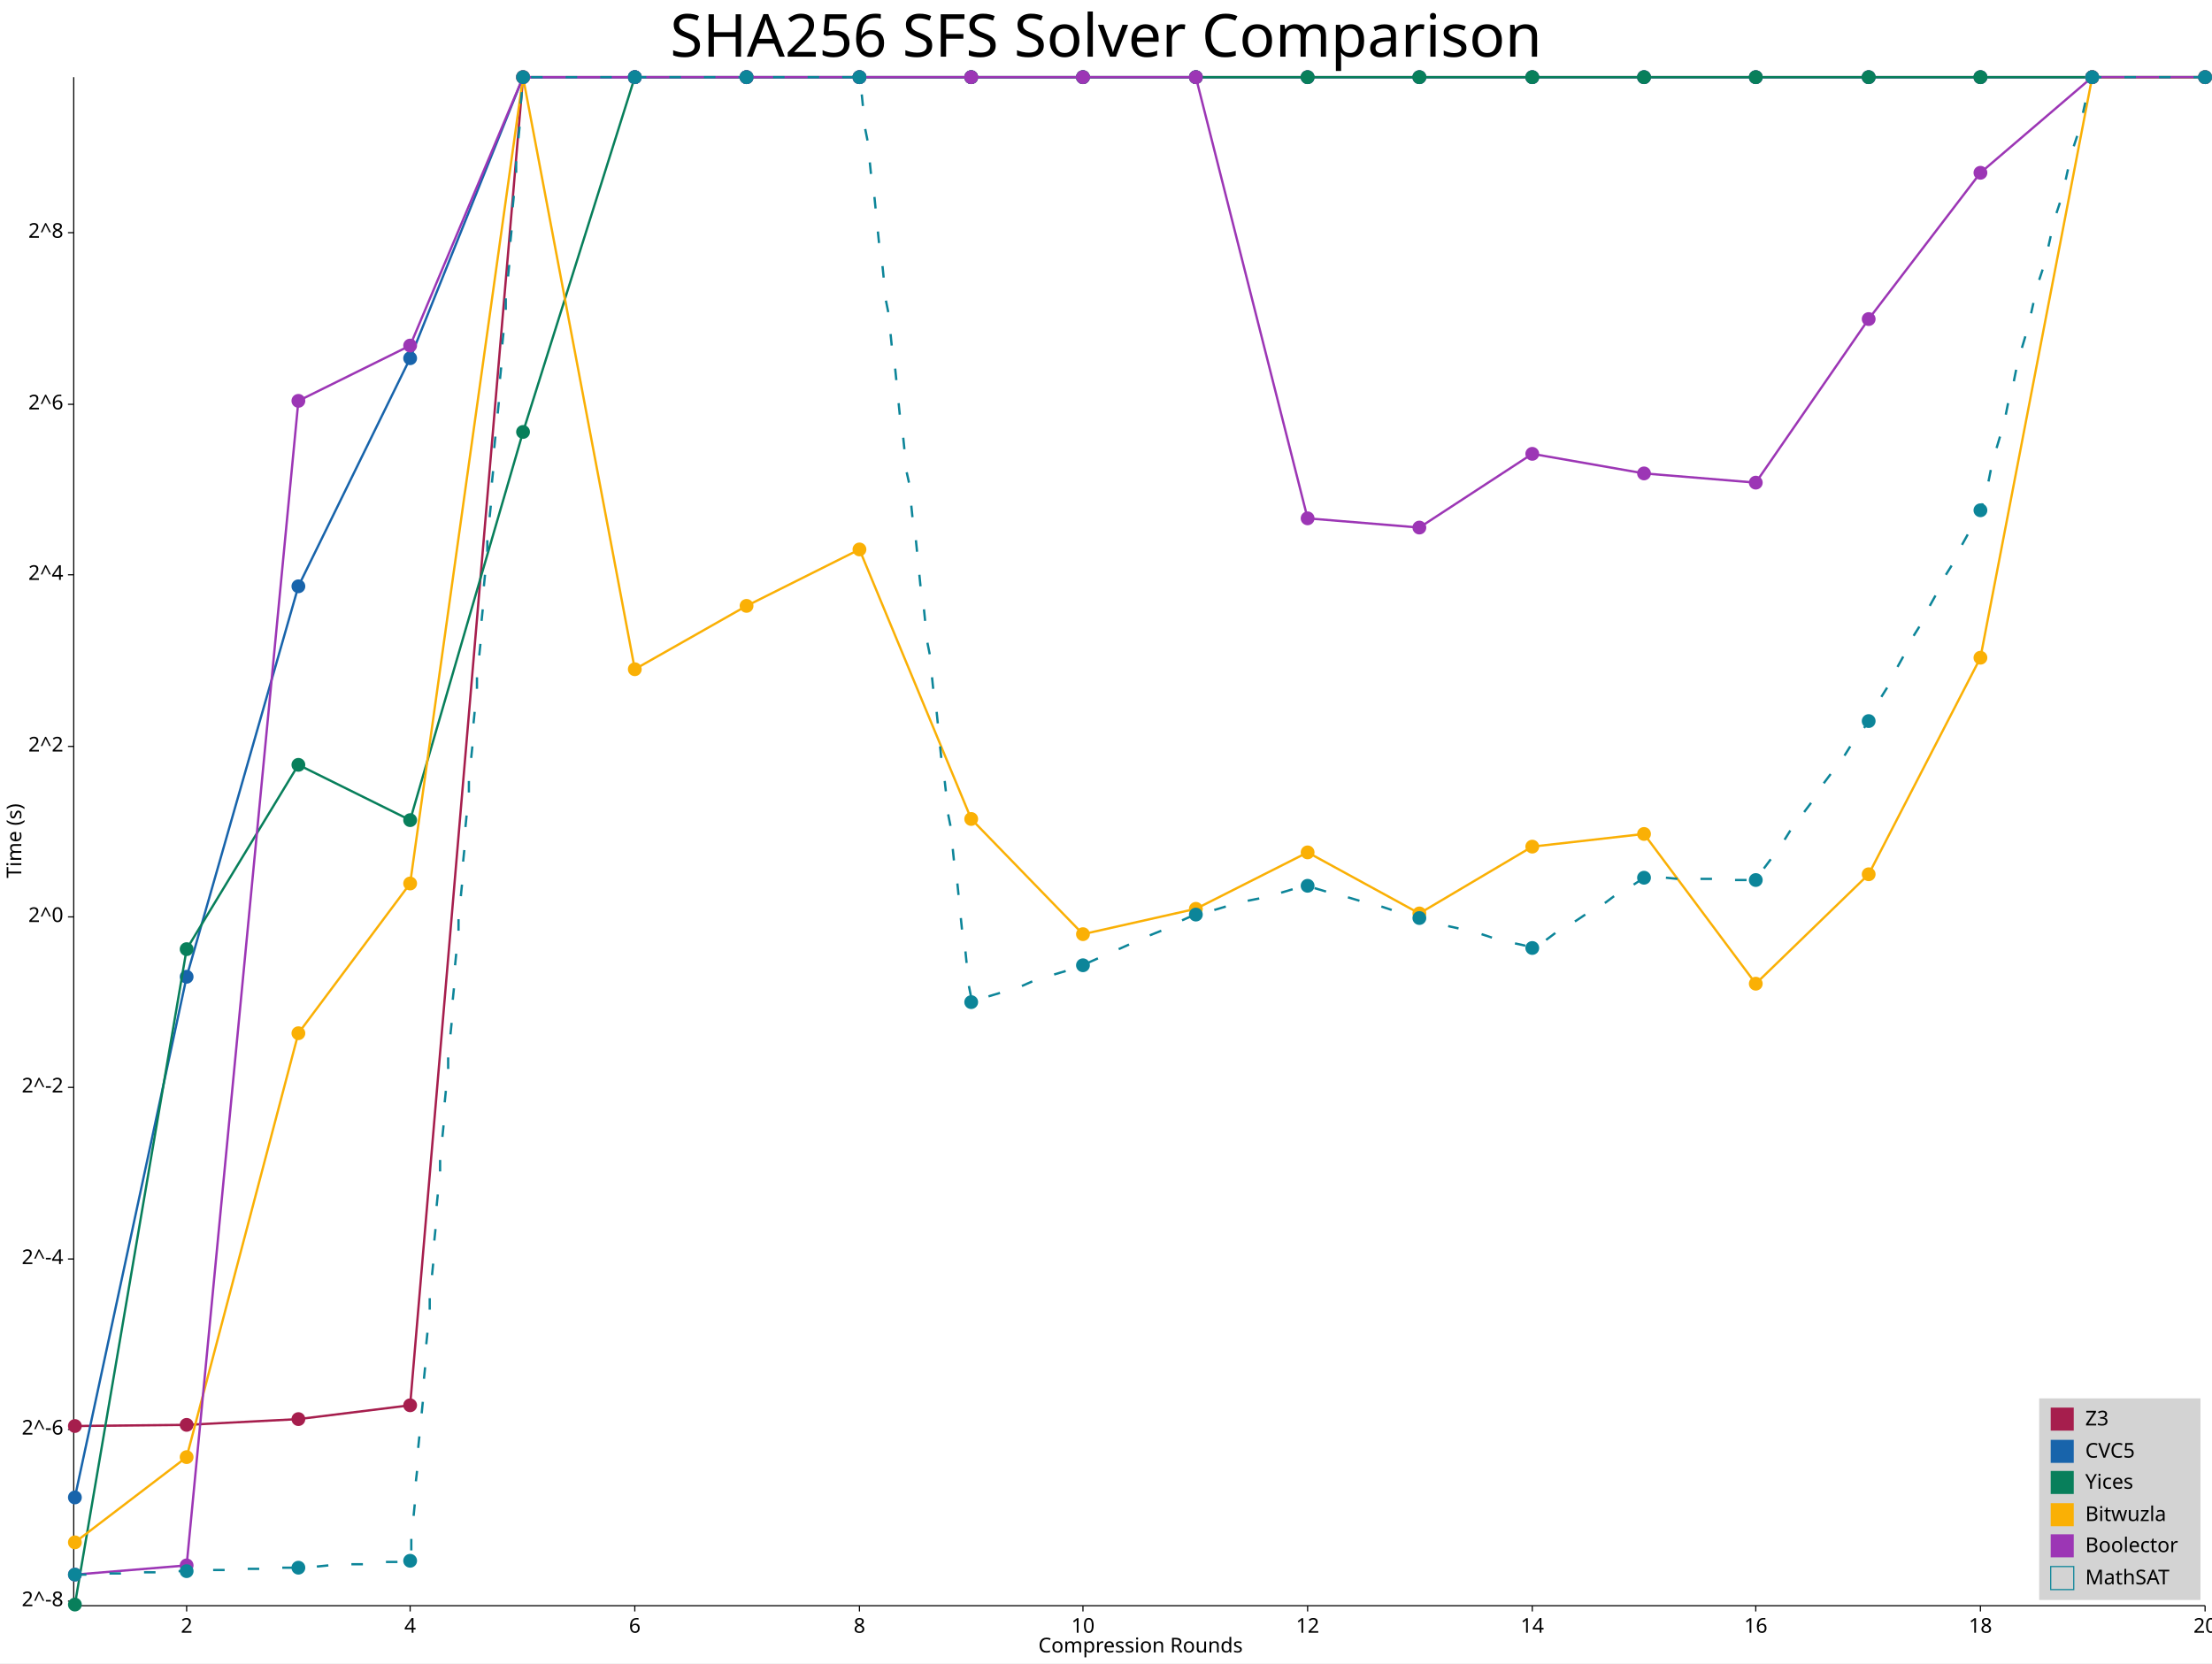
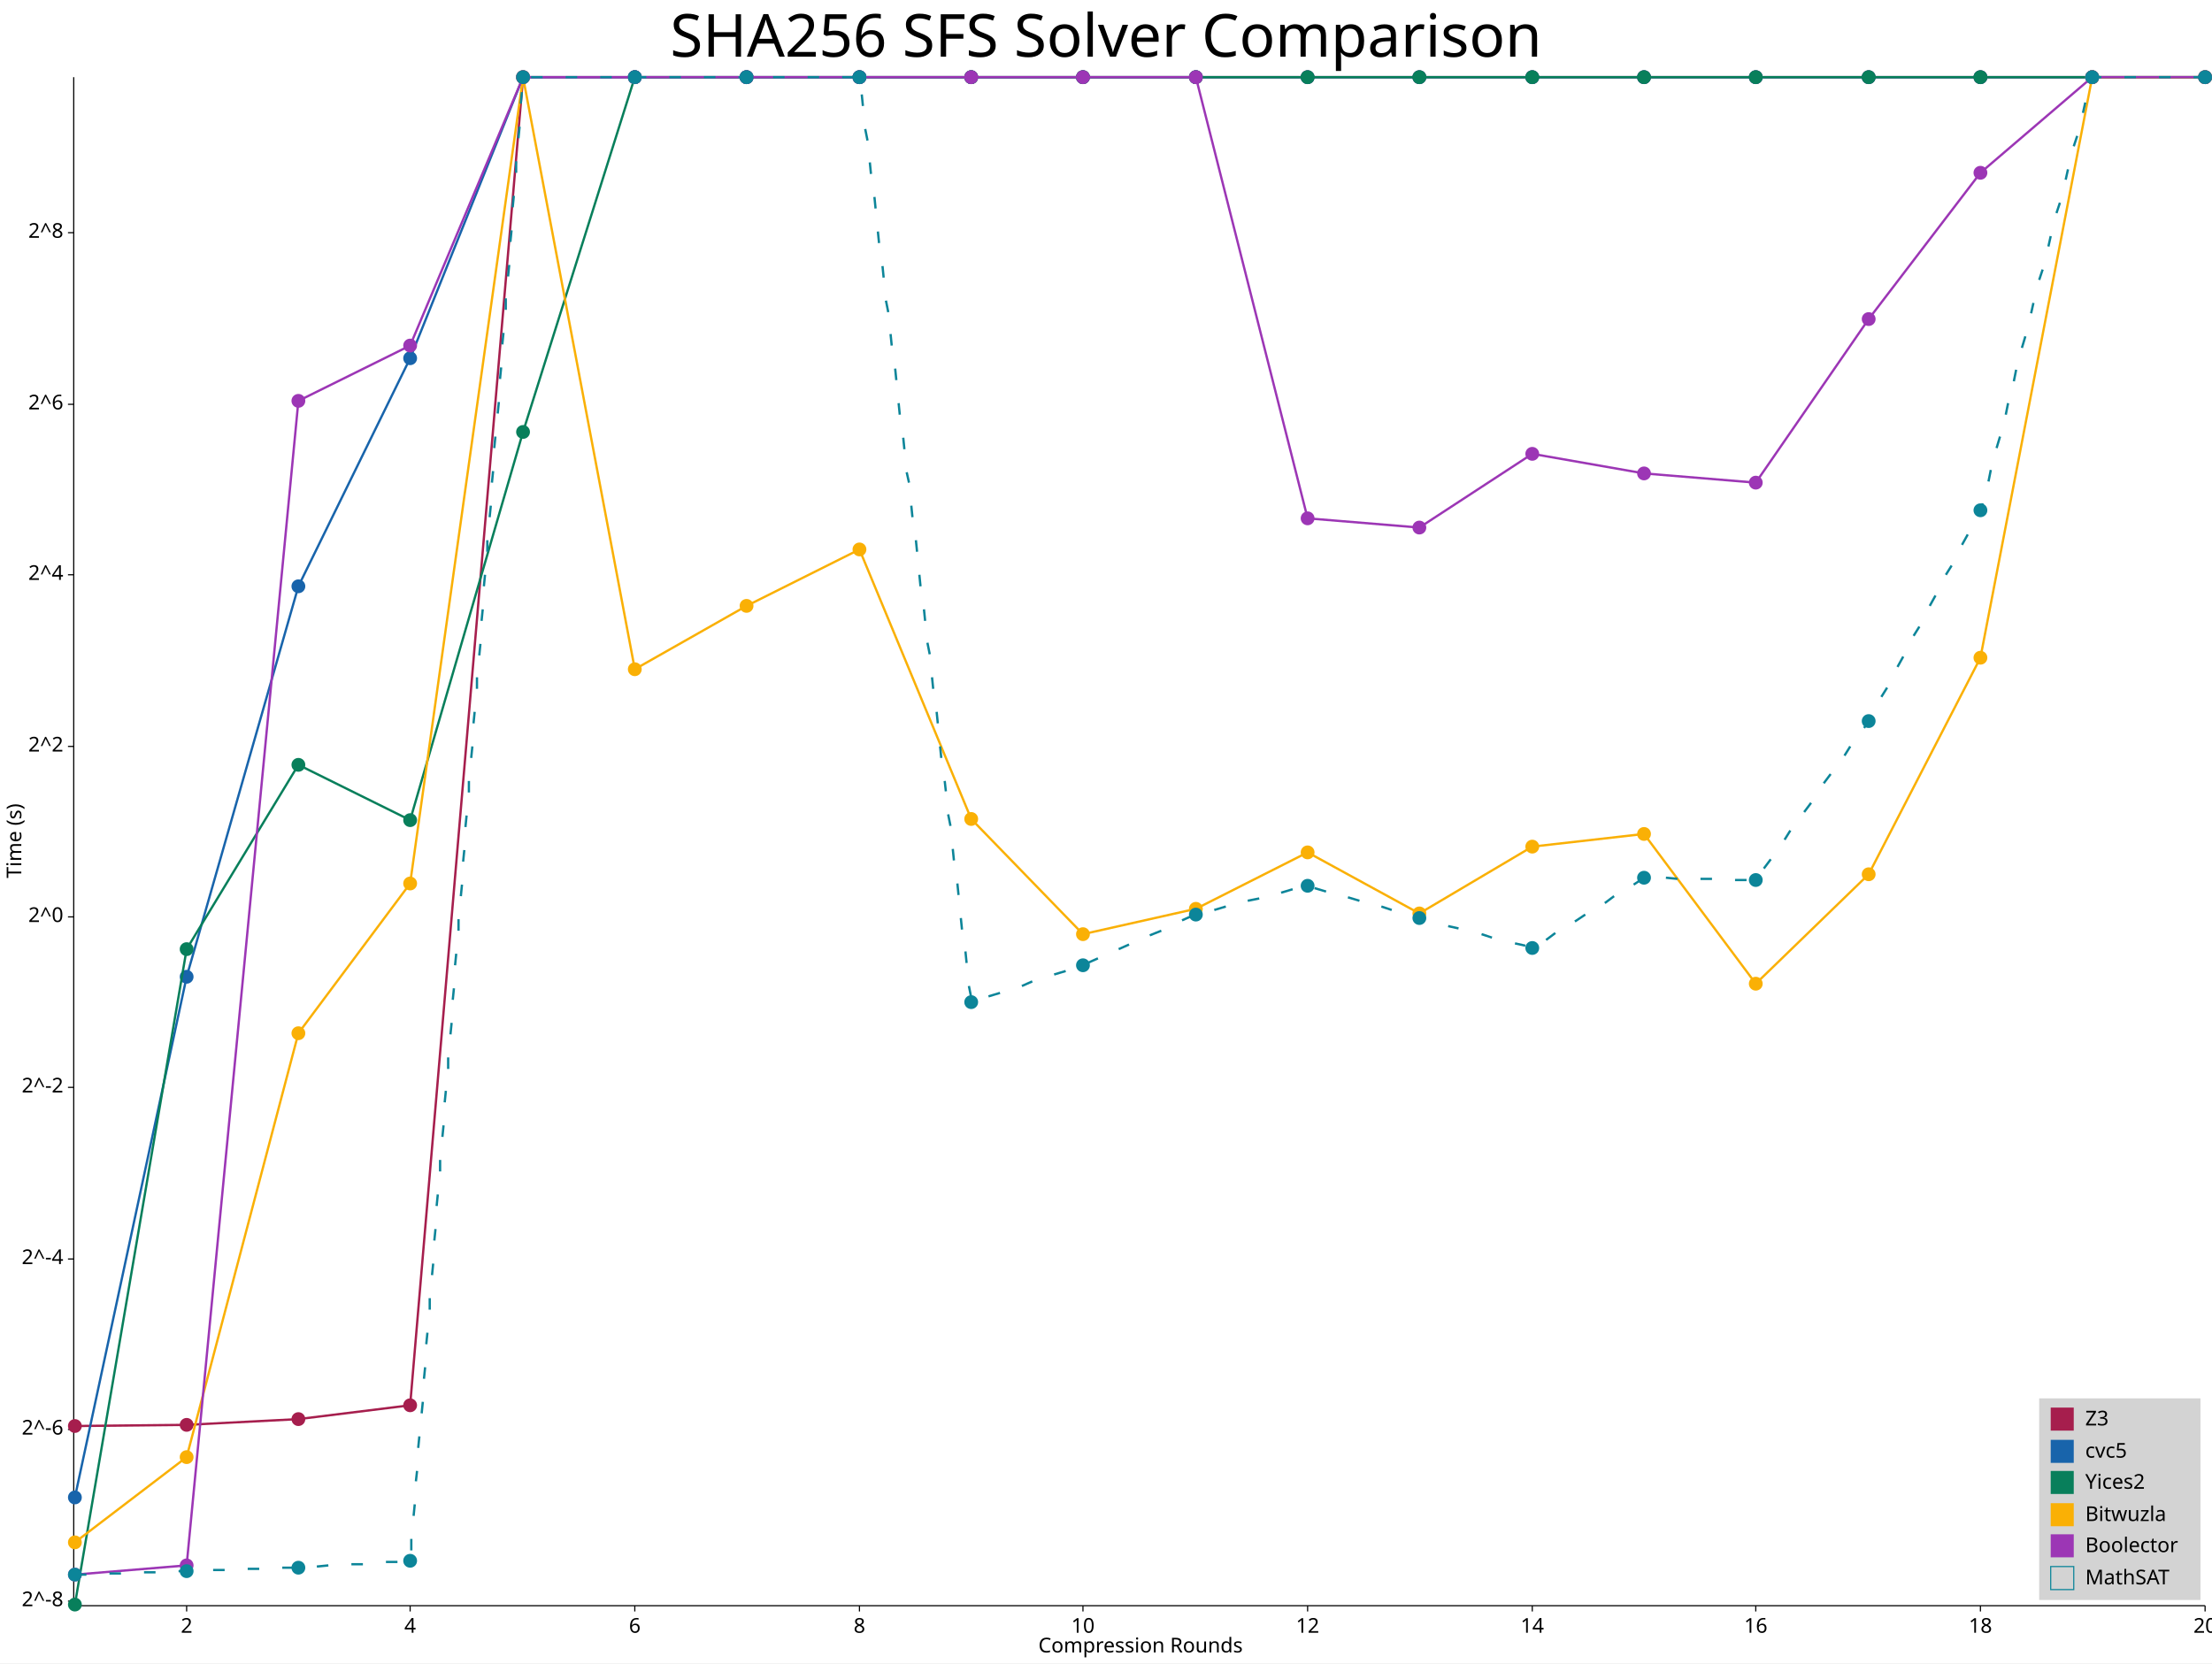
<svg xmlns="http://www.w3.org/2000/svg" width="1920" height="1444" viewBox="0 0 1920 1444">
  <rect x="0" y="0" width="1920" height="1444" opacity="1" fill="#FFFFFF" stroke="none" />
  <text x="960" y="10" dy="0.76em" text-anchor="middle" font-family="noto sans" font-size="51.613" opacity="1" fill="#000000">
SHA256 SFS Solver Comparison
</text>
  <text x="990" y="1439" dy="-0.5ex" text-anchor="middle" font-family="noto sans" font-size="17.742" opacity="1" fill="#000000">
Compression Rounds
</text>
  <polyline fill="none" opacity="1" stroke="#000000" stroke-width="1" points="65,1394 1914,1394 " />
  <text x="162" y="1404" dy="0.76em" text-anchor="middle" font-family="noto sans" font-size="17.742" opacity="1" fill="#000000">
2
</text>
  <polyline fill="none" opacity="1" stroke="#000000" stroke-width="1" points="162,1394 162,1399 " />
  <text x="356" y="1404" dy="0.76em" text-anchor="middle" font-family="noto sans" font-size="17.742" opacity="1" fill="#000000">
4
</text>
  <polyline fill="none" opacity="1" stroke="#000000" stroke-width="1" points="356,1394 356,1399 " />
  <text x="551" y="1404" dy="0.76em" text-anchor="middle" font-family="noto sans" font-size="17.742" opacity="1" fill="#000000">
6
</text>
  <polyline fill="none" opacity="1" stroke="#000000" stroke-width="1" points="551,1394 551,1399 " />
  <text x="746" y="1404" dy="0.76em" text-anchor="middle" font-family="noto sans" font-size="17.742" opacity="1" fill="#000000">
8
</text>
  <polyline fill="none" opacity="1" stroke="#000000" stroke-width="1" points="746,1394 746,1399 " />
  <text x="940" y="1404" dy="0.76em" text-anchor="middle" font-family="noto sans" font-size="17.742" opacity="1" fill="#000000">
10
</text>
  <polyline fill="none" opacity="1" stroke="#000000" stroke-width="1" points="940,1394 940,1399 " />
  <text x="1135" y="1404" dy="0.76em" text-anchor="middle" font-family="noto sans" font-size="17.742" opacity="1" fill="#000000">
12
</text>
  <polyline fill="none" opacity="1" stroke="#000000" stroke-width="1" points="1135,1394 1135,1399 " />
  <text x="1330" y="1404" dy="0.76em" text-anchor="middle" font-family="noto sans" font-size="17.742" opacity="1" fill="#000000">
14
</text>
  <polyline fill="none" opacity="1" stroke="#000000" stroke-width="1" points="1330,1394 1330,1399 " />
  <text x="1524" y="1404" dy="0.76em" text-anchor="middle" font-family="noto sans" font-size="17.742" opacity="1" fill="#000000">
16
</text>
  <polyline fill="none" opacity="1" stroke="#000000" stroke-width="1" points="1524,1394 1524,1399 " />
  <text x="1719" y="1404" dy="0.76em" text-anchor="middle" font-family="noto sans" font-size="17.742" opacity="1" fill="#000000">
18
</text>
  <polyline fill="none" opacity="1" stroke="#000000" stroke-width="1" points="1719,1394 1719,1399 " />
  <text x="1914" y="1404" dy="0.76em" text-anchor="middle" font-family="noto sans" font-size="17.742" opacity="1" fill="#000000">
20
</text>
  <polyline fill="none" opacity="1" stroke="#000000" stroke-width="1" points="1914,1394 1914,1399 " />
  <text x="5" y="730" dy="0.76em" text-anchor="middle" font-family="noto sans" font-size="17.742" opacity="1" fill="#000000" transform="rotate(270, 5, 730)">
Time (s)
</text>
  <polyline fill="none" opacity="1" stroke="#000000" stroke-width="1" points="64,67 64,1393 " />
  <text x="55" y="1390" dy="0.5ex" text-anchor="end" font-family="noto sans" font-size="17.742" opacity="1" fill="#000000">
2^-8
</text>
  <polyline fill="none" opacity="1" stroke="#000000" stroke-width="1" points="59,1390 64,1390 " />
  <text x="55" y="1241" dy="0.5ex" text-anchor="end" font-family="noto sans" font-size="17.742" opacity="1" fill="#000000">
2^-6
</text>
  <polyline fill="none" opacity="1" stroke="#000000" stroke-width="1" points="59,1241 64,1241 " />
  <text x="55" y="1093" dy="0.5ex" text-anchor="end" font-family="noto sans" font-size="17.742" opacity="1" fill="#000000">
2^-4
</text>
  <polyline fill="none" opacity="1" stroke="#000000" stroke-width="1" points="59,1093 64,1093 " />
  <text x="55" y="944" dy="0.5ex" text-anchor="end" font-family="noto sans" font-size="17.742" opacity="1" fill="#000000">
2^-2
</text>
  <polyline fill="none" opacity="1" stroke="#000000" stroke-width="1" points="59,944 64,944 " />
  <text x="55" y="796" dy="0.5ex" text-anchor="end" font-family="noto sans" font-size="17.742" opacity="1" fill="#000000">
2^0
</text>
  <polyline fill="none" opacity="1" stroke="#000000" stroke-width="1" points="59,796 64,796 " />
  <text x="55" y="648" dy="0.5ex" text-anchor="end" font-family="noto sans" font-size="17.742" opacity="1" fill="#000000">
2^2
</text>
  <polyline fill="none" opacity="1" stroke="#000000" stroke-width="1" points="59,648 64,648 " />
  <text x="55" y="499" dy="0.5ex" text-anchor="end" font-family="noto sans" font-size="17.742" opacity="1" fill="#000000">
2^4
</text>
  <polyline fill="none" opacity="1" stroke="#000000" stroke-width="1" points="59,499 64,499 " />
  <text x="55" y="351" dy="0.5ex" text-anchor="end" font-family="noto sans" font-size="17.742" opacity="1" fill="#000000">
2^6
</text>
  <polyline fill="none" opacity="1" stroke="#000000" stroke-width="1" points="59,351 64,351 " />
  <text x="55" y="202" dy="0.5ex" text-anchor="end" font-family="noto sans" font-size="17.742" opacity="1" fill="#000000">
2^8
</text>
  <polyline fill="none" opacity="1" stroke="#000000" stroke-width="1" points="59,202 64,202 " />
  <polyline fill="none" opacity="1" stroke="#A61E4D" stroke-width="2" points="65,1238 162,1237 259,1232 356,1220 454,67 551,67 648,67 746,67 843,67 940,67 1038,67 1135,67 1232,67 1330,67 1427,67 1524,67 1622,67 1719,67 1816,67 1914,67 " />
  <circle cx="65" cy="1238" r="6" opacity="1" fill="#A61E4D" stroke="none" stroke-width="1" />
  <circle cx="162" cy="1237" r="6" opacity="1" fill="#A61E4D" stroke="none" stroke-width="1" />
  <circle cx="259" cy="1232" r="6" opacity="1" fill="#A61E4D" stroke="none" stroke-width="1" />
  <circle cx="356" cy="1220" r="6" opacity="1" fill="#A61E4D" stroke="none" stroke-width="1" />
  <circle cx="454" cy="67" r="6" opacity="1" fill="#A61E4D" stroke="none" stroke-width="1" />
  <circle cx="551" cy="67" r="6" opacity="1" fill="#A61E4D" stroke="none" stroke-width="1" />
  <circle cx="648" cy="67" r="6" opacity="1" fill="#A61E4D" stroke="none" stroke-width="1" />
  <circle cx="746" cy="67" r="6" opacity="1" fill="#A61E4D" stroke="none" stroke-width="1" />
  <circle cx="843" cy="67" r="6" opacity="1" fill="#A61E4D" stroke="none" stroke-width="1" />
  <circle cx="940" cy="67" r="6" opacity="1" fill="#A61E4D" stroke="none" stroke-width="1" />
  <circle cx="1038" cy="67" r="6" opacity="1" fill="#A61E4D" stroke="none" stroke-width="1" />
  <circle cx="1135" cy="67" r="6" opacity="1" fill="#A61E4D" stroke="none" stroke-width="1" />
  <circle cx="1232" cy="67" r="6" opacity="1" fill="#A61E4D" stroke="none" stroke-width="1" />
  <circle cx="1330" cy="67" r="6" opacity="1" fill="#A61E4D" stroke="none" stroke-width="1" />
  <circle cx="1427" cy="67" r="6" opacity="1" fill="#A61E4D" stroke="none" stroke-width="1" />
  <circle cx="1524" cy="67" r="6" opacity="1" fill="#A61E4D" stroke="none" stroke-width="1" />
  <circle cx="1622" cy="67" r="6" opacity="1" fill="#A61E4D" stroke="none" stroke-width="1" />
  <circle cx="1719" cy="67" r="6" opacity="1" fill="#A61E4D" stroke="none" stroke-width="1" />
  <circle cx="1816" cy="67" r="6" opacity="1" fill="#A61E4D" stroke="none" stroke-width="1" />
  <circle cx="1914" cy="67" r="6" opacity="1" fill="#A61E4D" stroke="none" stroke-width="1" />
  <polyline fill="none" opacity="1" stroke="#1864AB" stroke-width="2" points="65,1300 162,848 259,509 356,311 454,67 551,67 648,67 746,67 843,67 940,67 1038,67 1135,67 1232,67 1330,67 1427,67 1524,67 1622,67 1719,67 1816,67 1914,67 " />
  <circle cx="65" cy="1300" r="6" opacity="1" fill="#1864AB" stroke="none" stroke-width="1" />
  <circle cx="162" cy="848" r="6" opacity="1" fill="#1864AB" stroke="none" stroke-width="1" />
  <circle cx="259" cy="509" r="6" opacity="1" fill="#1864AB" stroke="none" stroke-width="1" />
  <circle cx="356" cy="311" r="6" opacity="1" fill="#1864AB" stroke="none" stroke-width="1" />
  <circle cx="454" cy="67" r="6" opacity="1" fill="#1864AB" stroke="none" stroke-width="1" />
  <circle cx="551" cy="67" r="6" opacity="1" fill="#1864AB" stroke="none" stroke-width="1" />
  <circle cx="648" cy="67" r="6" opacity="1" fill="#1864AB" stroke="none" stroke-width="1" />
  <circle cx="746" cy="67" r="6" opacity="1" fill="#1864AB" stroke="none" stroke-width="1" />
  <circle cx="843" cy="67" r="6" opacity="1" fill="#1864AB" stroke="none" stroke-width="1" />
  <circle cx="940" cy="67" r="6" opacity="1" fill="#1864AB" stroke="none" stroke-width="1" />
  <circle cx="1038" cy="67" r="6" opacity="1" fill="#1864AB" stroke="none" stroke-width="1" />
  <circle cx="1135" cy="67" r="6" opacity="1" fill="#1864AB" stroke="none" stroke-width="1" />
  <circle cx="1232" cy="67" r="6" opacity="1" fill="#1864AB" stroke="none" stroke-width="1" />
  <circle cx="1330" cy="67" r="6" opacity="1" fill="#1864AB" stroke="none" stroke-width="1" />
  <circle cx="1427" cy="67" r="6" opacity="1" fill="#1864AB" stroke="none" stroke-width="1" />
  <circle cx="1524" cy="67" r="6" opacity="1" fill="#1864AB" stroke="none" stroke-width="1" />
  <circle cx="1622" cy="67" r="6" opacity="1" fill="#1864AB" stroke="none" stroke-width="1" />
  <circle cx="1719" cy="67" r="6" opacity="1" fill="#1864AB" stroke="none" stroke-width="1" />
  <circle cx="1816" cy="67" r="6" opacity="1" fill="#1864AB" stroke="none" stroke-width="1" />
  <circle cx="1914" cy="67" r="6" opacity="1" fill="#1864AB" stroke="none" stroke-width="1" />
  <polyline fill="none" opacity="1" stroke="#087F5B" stroke-width="2" points="65,1393 162,824 259,664 356,712 454,375 551,67 648,67 746,67 843,67 940,67 1038,67 1135,67 1232,67 1330,67 1427,67 1524,67 1622,67 1719,67 1816,67 1914,67 " />
  <circle cx="65" cy="1393" r="6" opacity="1" fill="#087F5B" stroke="none" stroke-width="1" />
  <circle cx="162" cy="824" r="6" opacity="1" fill="#087F5B" stroke="none" stroke-width="1" />
  <circle cx="259" cy="664" r="6" opacity="1" fill="#087F5B" stroke="none" stroke-width="1" />
  <circle cx="356" cy="712" r="6" opacity="1" fill="#087F5B" stroke="none" stroke-width="1" />
  <circle cx="454" cy="375" r="6" opacity="1" fill="#087F5B" stroke="none" stroke-width="1" />
  <circle cx="551" cy="67" r="6" opacity="1" fill="#087F5B" stroke="none" stroke-width="1" />
  <circle cx="648" cy="67" r="6" opacity="1" fill="#087F5B" stroke="none" stroke-width="1" />
  <circle cx="746" cy="67" r="6" opacity="1" fill="#087F5B" stroke="none" stroke-width="1" />
  <circle cx="843" cy="67" r="6" opacity="1" fill="#087F5B" stroke="none" stroke-width="1" />
  <circle cx="940" cy="67" r="6" opacity="1" fill="#087F5B" stroke="none" stroke-width="1" />
  <circle cx="1038" cy="67" r="6" opacity="1" fill="#087F5B" stroke="none" stroke-width="1" />
  <circle cx="1135" cy="67" r="6" opacity="1" fill="#087F5B" stroke="none" stroke-width="1" />
  <circle cx="1232" cy="67" r="6" opacity="1" fill="#087F5B" stroke="none" stroke-width="1" />
  <circle cx="1330" cy="67" r="6" opacity="1" fill="#087F5B" stroke="none" stroke-width="1" />
  <circle cx="1427" cy="67" r="6" opacity="1" fill="#087F5B" stroke="none" stroke-width="1" />
  <circle cx="1524" cy="67" r="6" opacity="1" fill="#087F5B" stroke="none" stroke-width="1" />
  <circle cx="1622" cy="67" r="6" opacity="1" fill="#087F5B" stroke="none" stroke-width="1" />
  <circle cx="1719" cy="67" r="6" opacity="1" fill="#087F5B" stroke="none" stroke-width="1" />
  <circle cx="1816" cy="67" r="6" opacity="1" fill="#087F5B" stroke="none" stroke-width="1" />
  <circle cx="1914" cy="67" r="6" opacity="1" fill="#087F5B" stroke="none" stroke-width="1" />
  <polyline fill="none" opacity="1" stroke="#FAB005" stroke-width="2" points="65,1339 162,1265 259,897 356,767 454,67 551,581 648,526 746,477 843,711 940,811 1038,789 1135,740 1232,793 1330,735 1427,724 1524,854 1622,759 1719,571 1816,67 1914,67 " />
  <circle cx="65" cy="1339" r="6" opacity="1" fill="#FAB005" stroke="none" stroke-width="1" />
  <circle cx="162" cy="1265" r="6" opacity="1" fill="#FAB005" stroke="none" stroke-width="1" />
  <circle cx="259" cy="897" r="6" opacity="1" fill="#FAB005" stroke="none" stroke-width="1" />
  <circle cx="356" cy="767" r="6" opacity="1" fill="#FAB005" stroke="none" stroke-width="1" />
  <circle cx="454" cy="67" r="6" opacity="1" fill="#FAB005" stroke="none" stroke-width="1" />
  <circle cx="551" cy="581" r="6" opacity="1" fill="#FAB005" stroke="none" stroke-width="1" />
  <circle cx="648" cy="526" r="6" opacity="1" fill="#FAB005" stroke="none" stroke-width="1" />
  <circle cx="746" cy="477" r="6" opacity="1" fill="#FAB005" stroke="none" stroke-width="1" />
  <circle cx="843" cy="711" r="6" opacity="1" fill="#FAB005" stroke="none" stroke-width="1" />
  <circle cx="940" cy="811" r="6" opacity="1" fill="#FAB005" stroke="none" stroke-width="1" />
  <circle cx="1038" cy="789" r="6" opacity="1" fill="#FAB005" stroke="none" stroke-width="1" />
  <circle cx="1135" cy="740" r="6" opacity="1" fill="#FAB005" stroke="none" stroke-width="1" />
  <circle cx="1232" cy="793" r="6" opacity="1" fill="#FAB005" stroke="none" stroke-width="1" />
  <circle cx="1330" cy="735" r="6" opacity="1" fill="#FAB005" stroke="none" stroke-width="1" />
  <circle cx="1427" cy="724" r="6" opacity="1" fill="#FAB005" stroke="none" stroke-width="1" />
  <circle cx="1524" cy="854" r="6" opacity="1" fill="#FAB005" stroke="none" stroke-width="1" />
  <circle cx="1622" cy="759" r="6" opacity="1" fill="#FAB005" stroke="none" stroke-width="1" />
  <circle cx="1719" cy="571" r="6" opacity="1" fill="#FAB005" stroke="none" stroke-width="1" />
  <circle cx="1816" cy="67" r="6" opacity="1" fill="#FAB005" stroke="none" stroke-width="1" />
  <circle cx="1914" cy="67" r="6" opacity="1" fill="#FAB005" stroke="none" stroke-width="1" />
  <polyline fill="none" opacity="1" stroke="#9C36B5" stroke-width="2" points="65,1367 162,1359 259,348 356,300 454,67 551,67 648,67 746,67 843,67 940,67 1038,67 1135,450 1232,458 1330,394 1427,411 1524,419 1622,277 1719,150 1816,67 1914,67 " />
  <circle cx="65" cy="1367" r="6" opacity="1" fill="#9C36B5" stroke="none" stroke-width="1" />
  <circle cx="162" cy="1359" r="6" opacity="1" fill="#9C36B5" stroke="none" stroke-width="1" />
  <circle cx="259" cy="348" r="6" opacity="1" fill="#9C36B5" stroke="none" stroke-width="1" />
  <circle cx="356" cy="300" r="6" opacity="1" fill="#9C36B5" stroke="none" stroke-width="1" />
  <circle cx="454" cy="67" r="6" opacity="1" fill="#9C36B5" stroke="none" stroke-width="1" />
  <circle cx="551" cy="67" r="6" opacity="1" fill="#9C36B5" stroke="none" stroke-width="1" />
  <circle cx="648" cy="67" r="6" opacity="1" fill="#9C36B5" stroke="none" stroke-width="1" />
  <circle cx="746" cy="67" r="6" opacity="1" fill="#9C36B5" stroke="none" stroke-width="1" />
  <circle cx="843" cy="67" r="6" opacity="1" fill="#9C36B5" stroke="none" stroke-width="1" />
  <circle cx="940" cy="67" r="6" opacity="1" fill="#9C36B5" stroke="none" stroke-width="1" />
  <circle cx="1038" cy="67" r="6" opacity="1" fill="#9C36B5" stroke="none" stroke-width="1" />
  <circle cx="1135" cy="450" r="6" opacity="1" fill="#9C36B5" stroke="none" stroke-width="1" />
  <circle cx="1232" cy="458" r="6" opacity="1" fill="#9C36B5" stroke="none" stroke-width="1" />
  <circle cx="1330" cy="394" r="6" opacity="1" fill="#9C36B5" stroke="none" stroke-width="1" />
  <circle cx="1427" cy="411" r="6" opacity="1" fill="#9C36B5" stroke="none" stroke-width="1" />
  <circle cx="1524" cy="419" r="6" opacity="1" fill="#9C36B5" stroke="none" stroke-width="1" />
  <circle cx="1622" cy="277" r="6" opacity="1" fill="#9C36B5" stroke="none" stroke-width="1" />
  <circle cx="1719" cy="150" r="6" opacity="1" fill="#9C36B5" stroke="none" stroke-width="1" />
  <circle cx="1816" cy="67" r="6" opacity="1" fill="#9C36B5" stroke="none" stroke-width="1" />
  <circle cx="1914" cy="67" r="6" opacity="1" fill="#9C36B5" stroke="none" stroke-width="1" />
  <polyline fill="none" opacity="1" stroke="#0C8599" stroke-width="2" points="65,1367 75,1367 " />
  <polyline fill="none" opacity="1" stroke="#0C8599" stroke-width="2" points="95,1366 105,1366 " />
  <polyline fill="none" opacity="1" stroke="#0C8599" stroke-width="2" points="125,1365 135,1365 " />
  <polyline fill="none" opacity="1" stroke="#0C8599" stroke-width="2" points="155,1364 162,1364 165,1364 " />
  <polyline fill="none" opacity="1" stroke="#0C8599" stroke-width="2" points="185,1363 195,1363 " />
  <polyline fill="none" opacity="1" stroke="#0C8599" stroke-width="2" points="215,1362 225,1362 " />
  <polyline fill="none" opacity="1" stroke="#0C8599" stroke-width="2" points="245,1361 255,1361 " />
  <polyline fill="none" opacity="1" stroke="#0C8599" stroke-width="2" points="275,1360 285,1359 " />
  <polyline fill="none" opacity="1" stroke="#0C8599" stroke-width="2" points="305,1358 315,1358 " />
  <polyline fill="none" opacity="1" stroke="#0C8599" stroke-width="2" points="335,1356 345,1356 " />
  <polyline fill="none" opacity="1" stroke="#0C8599" stroke-width="2" points="357,1346 357,1336 " />
  <polyline fill="none" opacity="1" stroke="#0C8599" stroke-width="2" points="359,1316 360,1306 " />
  <polyline fill="none" opacity="1" stroke="#0C8599" stroke-width="2" points="361,1286 362,1277 " />
  <polyline fill="none" opacity="1" stroke="#0C8599" stroke-width="2" points="363,1257 364,1247 " />
  <polyline fill="none" opacity="1" stroke="#0C8599" stroke-width="2" points="366,1227 367,1217 " />
  <polyline fill="none" opacity="1" stroke="#0C8599" stroke-width="2" points="368,1197 369,1187 " />
  <polyline fill="none" opacity="1" stroke="#0C8599" stroke-width="2" points="370,1167 371,1157 " />
  <polyline fill="none" opacity="1" stroke="#0C8599" stroke-width="2" points="373,1137 373,1127 " />
  <polyline fill="none" opacity="1" stroke="#0C8599" stroke-width="2" points="375,1107 376,1097 " />
  <polyline fill="none" opacity="1" stroke="#0C8599" stroke-width="2" points="377,1077 378,1067 " />
  <polyline fill="none" opacity="1" stroke="#0C8599" stroke-width="2" points="379,1047 380,1037 " />
  <polyline fill="none" opacity="1" stroke="#0C8599" stroke-width="2" points="382,1017 382,1007 " />
  <polyline fill="none" opacity="1" stroke="#0C8599" stroke-width="2" points="384,987 385,977 " />
  <polyline fill="none" opacity="1" stroke="#0C8599" stroke-width="2" points="386,957 387,947 " />
  <polyline fill="none" opacity="1" stroke="#0C8599" stroke-width="2" points="389,928 389,918 " />
  <polyline fill="none" opacity="1" stroke="#0C8599" stroke-width="2" points="391,898 392,888 " />
  <polyline fill="none" opacity="1" stroke="#0C8599" stroke-width="2" points="393,868 394,858 " />
  <polyline fill="none" opacity="1" stroke="#0C8599" stroke-width="2" points="395,838 396,828 " />
  <polyline fill="none" opacity="1" stroke="#0C8599" stroke-width="2" points="398,808 398,798 " />
  <polyline fill="none" opacity="1" stroke="#0C8599" stroke-width="2" points="400,778 401,768 " />
  <polyline fill="none" opacity="1" stroke="#0C8599" stroke-width="2" points="402,748 403,738 " />
  <polyline fill="none" opacity="1" stroke="#0C8599" stroke-width="2" points="404,718 405,708 " />
  <polyline fill="none" opacity="1" stroke="#0C8599" stroke-width="2" points="407,688 407,678 " />
  <polyline fill="none" opacity="1" stroke="#0C8599" stroke-width="2" points="409,658 410,648 " />
  <polyline fill="none" opacity="1" stroke="#0C8599" stroke-width="2" points="411,628 412,618 " />
  <polyline fill="none" opacity="1" stroke="#0C8599" stroke-width="2" points="414,598 414,588 " />
  <polyline fill="none" opacity="1" stroke="#0C8599" stroke-width="2" points="416,569 417,559 " />
  <polyline fill="none" opacity="1" stroke="#0C8599" stroke-width="2" points="418,539 419,529 " />
  <polyline fill="none" opacity="1" stroke="#0C8599" stroke-width="2" points="420,509 421,499 " />
  <polyline fill="none" opacity="1" stroke="#0C8599" stroke-width="2" points="423,479 423,469 " />
  <polyline fill="none" opacity="1" stroke="#0C8599" stroke-width="2" points="425,449 426,439 " />
  <polyline fill="none" opacity="1" stroke="#0C8599" stroke-width="2" points="427,419 428,409 " />
  <polyline fill="none" opacity="1" stroke="#0C8599" stroke-width="2" points="429,389 430,379 " />
  <polyline fill="none" opacity="1" stroke="#0C8599" stroke-width="2" points="432,359 433,349 " />
  <polyline fill="none" opacity="1" stroke="#0C8599" stroke-width="2" points="434,329 435,319 " />
  <polyline fill="none" opacity="1" stroke="#0C8599" stroke-width="2" points="436,299 437,289 " />
  <polyline fill="none" opacity="1" stroke="#0C8599" stroke-width="2" points="439,269 439,259 " />
  <polyline fill="none" opacity="1" stroke="#0C8599" stroke-width="2" points="441,240 442,230 " />
  <polyline fill="none" opacity="1" stroke="#0C8599" stroke-width="2" points="443,210 444,200 " />
  <polyline fill="none" opacity="1" stroke="#0C8599" stroke-width="2" points="445,180 446,170 " />
  <polyline fill="none" opacity="1" stroke="#0C8599" stroke-width="2" points="448,150 448,140 " />
  <polyline fill="none" opacity="1" stroke="#0C8599" stroke-width="2" points="450,120 451,110 " />
  <polyline fill="none" opacity="1" stroke="#0C8599" stroke-width="2" points="452,90 453,80 " />
  <polyline fill="none" opacity="1" stroke="#0C8599" stroke-width="2" points="461,67 471,67 " />
  <polyline fill="none" opacity="1" stroke="#0C8599" stroke-width="2" points="491,67 501,67 " />
  <polyline fill="none" opacity="1" stroke="#0C8599" stroke-width="2" points="521,67 531,67 " />
  <polyline fill="none" opacity="1" stroke="#0C8599" stroke-width="2" points="551,67 561,67 " />
  <polyline fill="none" opacity="1" stroke="#0C8599" stroke-width="2" points="581,67 591,67 " />
  <polyline fill="none" opacity="1" stroke="#0C8599" stroke-width="2" points="611,67 621,67 " />
  <polyline fill="none" opacity="1" stroke="#0C8599" stroke-width="2" points="641,67 648,67 651,67 " />
  <polyline fill="none" opacity="1" stroke="#0C8599" stroke-width="2" points="671,67 681,67 " />
  <polyline fill="none" opacity="1" stroke="#0C8599" stroke-width="2" points="701,67 711,67 " />
  <polyline fill="none" opacity="1" stroke="#0C8599" stroke-width="2" points="731,67 741,67 " />
  <polyline fill="none" opacity="1" stroke="#0C8599" stroke-width="2" points="748,82 749,92 " />
  <polyline fill="none" opacity="1" stroke="#0C8599" stroke-width="2" points="751,112 753,122 " />
  <polyline fill="none" opacity="1" stroke="#0C8599" stroke-width="2" points="755,141 756,151 " />
  <polyline fill="none" opacity="1" stroke="#0C8599" stroke-width="2" points="759,171 760,181 " />
  <polyline fill="none" opacity="1" stroke="#0C8599" stroke-width="2" points="762,201 763,211 " />
  <polyline fill="none" opacity="1" stroke="#0C8599" stroke-width="2" points="766,231 767,241 " />
  <polyline fill="none" opacity="1" stroke="#0C8599" stroke-width="2" points="769,261 771,271 " />
  <polyline fill="none" opacity="1" stroke="#0C8599" stroke-width="2" points="773,290 774,300 " />
  <polyline fill="none" opacity="1" stroke="#0C8599" stroke-width="2" points="777,320 778,330 " />
  <polyline fill="none" opacity="1" stroke="#0C8599" stroke-width="2" points="780,350 781,360 " />
  <polyline fill="none" opacity="1" stroke="#0C8599" stroke-width="2" points="784,380 785,390 " />
  <polyline fill="none" opacity="1" stroke="#0C8599" stroke-width="2" points="787,410 789,419 " />
  <polyline fill="none" opacity="1" stroke="#0C8599" stroke-width="2" points="791,439 792,449 " />
  <polyline fill="none" opacity="1" stroke="#0C8599" stroke-width="2" points="795,469 796,479 " />
  <polyline fill="none" opacity="1" stroke="#0C8599" stroke-width="2" points="798,499 799,509 " />
  <polyline fill="none" opacity="1" stroke="#0C8599" stroke-width="2" points="802,529 803,539 " />
  <polyline fill="none" opacity="1" stroke="#0C8599" stroke-width="2" points="805,558 807,568 " />
  <polyline fill="none" opacity="1" stroke="#0C8599" stroke-width="2" points="809,588 810,598 " />
  <polyline fill="none" opacity="1" stroke="#0C8599" stroke-width="2" points="813,618 814,628 " />
  <polyline fill="none" opacity="1" stroke="#0C8599" stroke-width="2" points="816,648 817,658 " />
  <polyline fill="none" opacity="1" stroke="#0C8599" stroke-width="2" points="820,678 821,687 " />
  <polyline fill="none" opacity="1" stroke="#0C8599" stroke-width="2" points="823,707 825,717 " />
  <polyline fill="none" opacity="1" stroke="#0C8599" stroke-width="2" points="827,737 828,747 " />
  <polyline fill="none" opacity="1" stroke="#0C8599" stroke-width="2" points="831,767 832,777 " />
  <polyline fill="none" opacity="1" stroke="#0C8599" stroke-width="2" points="834,797 835,807 " />
  <polyline fill="none" opacity="1" stroke="#0C8599" stroke-width="2" points="838,826 839,836 " />
  <polyline fill="none" opacity="1" stroke="#0C8599" stroke-width="2" points="841,856 843,866 " />
  <polyline fill="none" opacity="1" stroke="#0C8599" stroke-width="2" points="858,865 868,862 " />
  <polyline fill="none" opacity="1" stroke="#0C8599" stroke-width="2" points="887,856 896,852 " />
  <polyline fill="none" opacity="1" stroke="#0C8599" stroke-width="2" points="915,846 925,843 " />
  <polyline fill="none" opacity="1" stroke="#0C8599" stroke-width="2" points="944,836 953,832 " />
  <polyline fill="none" opacity="1" stroke="#0C8599" stroke-width="2" points="971,824 980,820 " />
  <polyline fill="none" opacity="1" stroke="#0C8599" stroke-width="2" points="998,812 1008,808 " />
  <polyline fill="none" opacity="1" stroke="#0C8599" stroke-width="2" points="1026,799 1035,795 " />
  <polyline fill="none" opacity="1" stroke="#0C8599" stroke-width="2" points="1054,790 1064,787 " />
  <polyline fill="none" opacity="1" stroke="#0C8599" stroke-width="2" points="1083,782 1093,780 " />
  <polyline fill="none" opacity="1" stroke="#0C8599" stroke-width="2" points="1112,775 1122,772 " />
  <polyline fill="none" opacity="1" stroke="#0C8599" stroke-width="2" points="1141,771 1151,774 " />
  <polyline fill="none" opacity="1" stroke="#0C8599" stroke-width="2" points="1170,779 1180,782 " />
  <polyline fill="none" opacity="1" stroke="#0C8599" stroke-width="2" points="1199,787 1208,790 " />
  <polyline fill="none" opacity="1" stroke="#0C8599" stroke-width="2" points="1228,796 1232,797 1237,798 " />
  <polyline fill="none" opacity="1" stroke="#0C8599" stroke-width="2" points="1257,804 1266,806 " />
  <polyline fill="none" opacity="1" stroke="#0C8599" stroke-width="2" points="1286,811 1295,814 " />
  <polyline fill="none" opacity="1" stroke="#0C8599" stroke-width="2" points="1315,819 1324,821 " />
  <polyline fill="none" opacity="1" stroke="#0C8599" stroke-width="2" points="1342,816 1350,810 " />
  <polyline fill="none" opacity="1" stroke="#0C8599" stroke-width="2" points="1367,800 1376,794 " />
  <polyline fill="none" opacity="1" stroke="#0C8599" stroke-width="2" points="1393,784 1401,778 " />
  <polyline fill="none" opacity="1" stroke="#0C8599" stroke-width="2" points="1418,768 1427,762 " />
  <polyline fill="none" opacity="1" stroke="#0C8599" stroke-width="2" points="1446,762 1456,763 " />
  <polyline fill="none" opacity="1" stroke="#0C8599" stroke-width="2" points="1476,763 1486,763 " />
  <polyline fill="none" opacity="1" stroke="#0C8599" stroke-width="2" points="1506,764 1516,764 " />
  <polyline fill="none" opacity="1" stroke="#0C8599" stroke-width="2" points="1531,754 1537,746 " />
  <polyline fill="none" opacity="1" stroke="#0C8599" stroke-width="2" points="1549,729 1554,721 " />
  <polyline fill="none" opacity="1" stroke="#0C8599" stroke-width="2" points="1566,705 1572,697 " />
  <polyline fill="none" opacity="1" stroke="#0C8599" stroke-width="2" points="1583,680 1589,672 " />
  <polyline fill="none" opacity="1" stroke="#0C8599" stroke-width="2" points="1601,656 1606,648 " />
  <polyline fill="none" opacity="1" stroke="#0C8599" stroke-width="2" points="1618,632 1622,626 1624,623 " />
  <polyline fill="none" opacity="1" stroke="#0C8599" stroke-width="2" points="1633,605 1638,597 " />
  <polyline fill="none" opacity="1" stroke="#0C8599" stroke-width="2" points="1647,579 1652,570 " />
  <polyline fill="none" opacity="1" stroke="#0C8599" stroke-width="2" points="1661,552 1666,544 " />
  <polyline fill="none" opacity="1" stroke="#0C8599" stroke-width="2" points="1675,526 1680,517 " />
  <polyline fill="none" opacity="1" stroke="#0C8599" stroke-width="2" points="1689,499 1694,491 " />
  <polyline fill="none" opacity="1" stroke="#0C8599" stroke-width="2" points="1703,473 1708,464 " />
  <polyline fill="none" opacity="1" stroke="#0C8599" stroke-width="2" points="1717,446 1719,443 1721,437 " />
  <polyline fill="none" opacity="1" stroke="#0C8599" stroke-width="2" points="1726,418 1728,408 " />
  <polyline fill="none" opacity="1" stroke="#0C8599" stroke-width="2" points="1733,389 1736,379 " />
  <polyline fill="none" opacity="1" stroke="#0C8599" stroke-width="2" points="1741,360 1743,350 " />
  <polyline fill="none" opacity="1" stroke="#0C8599" stroke-width="2" points="1748,331 1750,321 " />
  <polyline fill="none" opacity="1" stroke="#0C8599" stroke-width="2" points="1755,302 1758,292 " />
  <polyline fill="none" opacity="1" stroke="#0C8599" stroke-width="2" points="1763,272 1765,263 " />
  <polyline fill="none" opacity="1" stroke="#0C8599" stroke-width="2" points="1770,243 1773,234 " />
  <polyline fill="none" opacity="1" stroke="#0C8599" stroke-width="2" points="1778,214 1780,205 " />
  <polyline fill="none" opacity="1" stroke="#0C8599" stroke-width="2" points="1785,185 1788,176 " />
  <polyline fill="none" opacity="1" stroke="#0C8599" stroke-width="2" points="1793,156 1795,147 " />
  <polyline fill="none" opacity="1" stroke="#0C8599" stroke-width="2" points="1800,127 1803,118 " />
  <polyline fill="none" opacity="1" stroke="#0C8599" stroke-width="2" points="1808,98 1810,89 " />
  <polyline fill="none" opacity="1" stroke="#0C8599" stroke-width="2" points="1815,69 1816,67 1824,67 " />
  <polyline fill="none" opacity="1" stroke="#0C8599" stroke-width="2" points="1844,67 1854,67 " />
  <polyline fill="none" opacity="1" stroke="#0C8599" stroke-width="2" points="1874,67 1884,67 " />
  <polyline fill="none" opacity="1" stroke="#0C8599" stroke-width="2" points="1904,67 1914,67 " />
  <circle cx="65" cy="1367" r="6" opacity="1" fill="#0C8599" stroke="none" stroke-width="1" />
  <circle cx="162" cy="1364" r="6" opacity="1" fill="#0C8599" stroke="none" stroke-width="1" />
  <circle cx="259" cy="1361" r="6" opacity="1" fill="#0C8599" stroke="none" stroke-width="1" />
  <circle cx="356" cy="1355" r="6" opacity="1" fill="#0C8599" stroke="none" stroke-width="1" />
  <circle cx="454" cy="67" r="6" opacity="1" fill="#0C8599" stroke="none" stroke-width="1" />
  <circle cx="551" cy="67" r="6" opacity="1" fill="#0C8599" stroke="none" stroke-width="1" />
  <circle cx="648" cy="67" r="6" opacity="1" fill="#0C8599" stroke="none" stroke-width="1" />
  <circle cx="746" cy="67" r="6" opacity="1" fill="#0C8599" stroke="none" stroke-width="1" />
  <circle cx="843" cy="870" r="6" opacity="1" fill="#0C8599" stroke="none" stroke-width="1" />
  <circle cx="940" cy="838" r="6" opacity="1" fill="#0C8599" stroke="none" stroke-width="1" />
  <circle cx="1038" cy="794" r="6" opacity="1" fill="#0C8599" stroke="none" stroke-width="1" />
  <circle cx="1135" cy="769" r="6" opacity="1" fill="#0C8599" stroke="none" stroke-width="1" />
  <circle cx="1232" cy="797" r="6" opacity="1" fill="#0C8599" stroke="none" stroke-width="1" />
  <circle cx="1330" cy="823" r="6" opacity="1" fill="#0C8599" stroke="none" stroke-width="1" />
  <circle cx="1427" cy="762" r="6" opacity="1" fill="#0C8599" stroke="none" stroke-width="1" />
  <circle cx="1524" cy="764" r="6" opacity="1" fill="#0C8599" stroke="none" stroke-width="1" />
  <circle cx="1622" cy="626" r="6" opacity="1" fill="#0C8599" stroke="none" stroke-width="1" />
  <circle cx="1719" cy="443" r="6" opacity="1" fill="#0C8599" stroke="none" stroke-width="1" />
  <circle cx="1816" cy="67" r="6" opacity="1" fill="#0C8599" stroke="none" stroke-width="1" />
  <circle cx="1914" cy="67" r="6" opacity="1" fill="#0C8599" stroke="none" stroke-width="1" />
  <rect x="1770" y="1214" width="140" height="175" opacity="0.8" fill="#C8C8C8" stroke="none" />
  <text x="1810" y="1224" dy="0.76em" text-anchor="start" font-family="noto sans" font-size="17.742" opacity="1" fill="#000000">
Z3
</text>
  <text x="1810" y="1252" dy="0.76em" text-anchor="start" font-family="noto sans" font-size="17.742" opacity="1" fill="#000000">
- CVC5
+ cvc5
</text>
  <text x="1810" y="1279" dy="0.76em" text-anchor="start" font-family="noto sans" font-size="17.742" opacity="1" fill="#000000">
- Yices
+ Yices2
</text>
  <text x="1810" y="1307" dy="0.76em" text-anchor="start" font-family="noto sans" font-size="17.742" opacity="1" fill="#000000">
Bitwuzla
</text>
  <text x="1810" y="1334" dy="0.76em" text-anchor="start" font-family="noto sans" font-size="17.742" opacity="1" fill="#000000">
Boolector
</text>
  <text x="1810" y="1362" dy="0.76em" text-anchor="start" font-family="noto sans" font-size="17.742" opacity="1" fill="#000000">
MathSAT
</text>
  <rect x="1780" y="1222" width="20" height="20" opacity="1" fill="#A61E4D" stroke="none" />
  <rect x="1780" y="1250" width="20" height="20" opacity="1" fill="#1864AB" stroke="none" />
  <rect x="1780" y="1277" width="20" height="20" opacity="1" fill="#087F5B" stroke="none" />
  <rect x="1780" y="1305" width="20" height="20" opacity="1" fill="#FAB005" stroke="none" />
  <rect x="1780" y="1332" width="20" height="20" opacity="1" fill="#9C36B5" stroke="none" />
  <rect x="1780" y="1360" width="20" height="20" opacity="1" fill="none" stroke="#0C8599" />
</svg>
